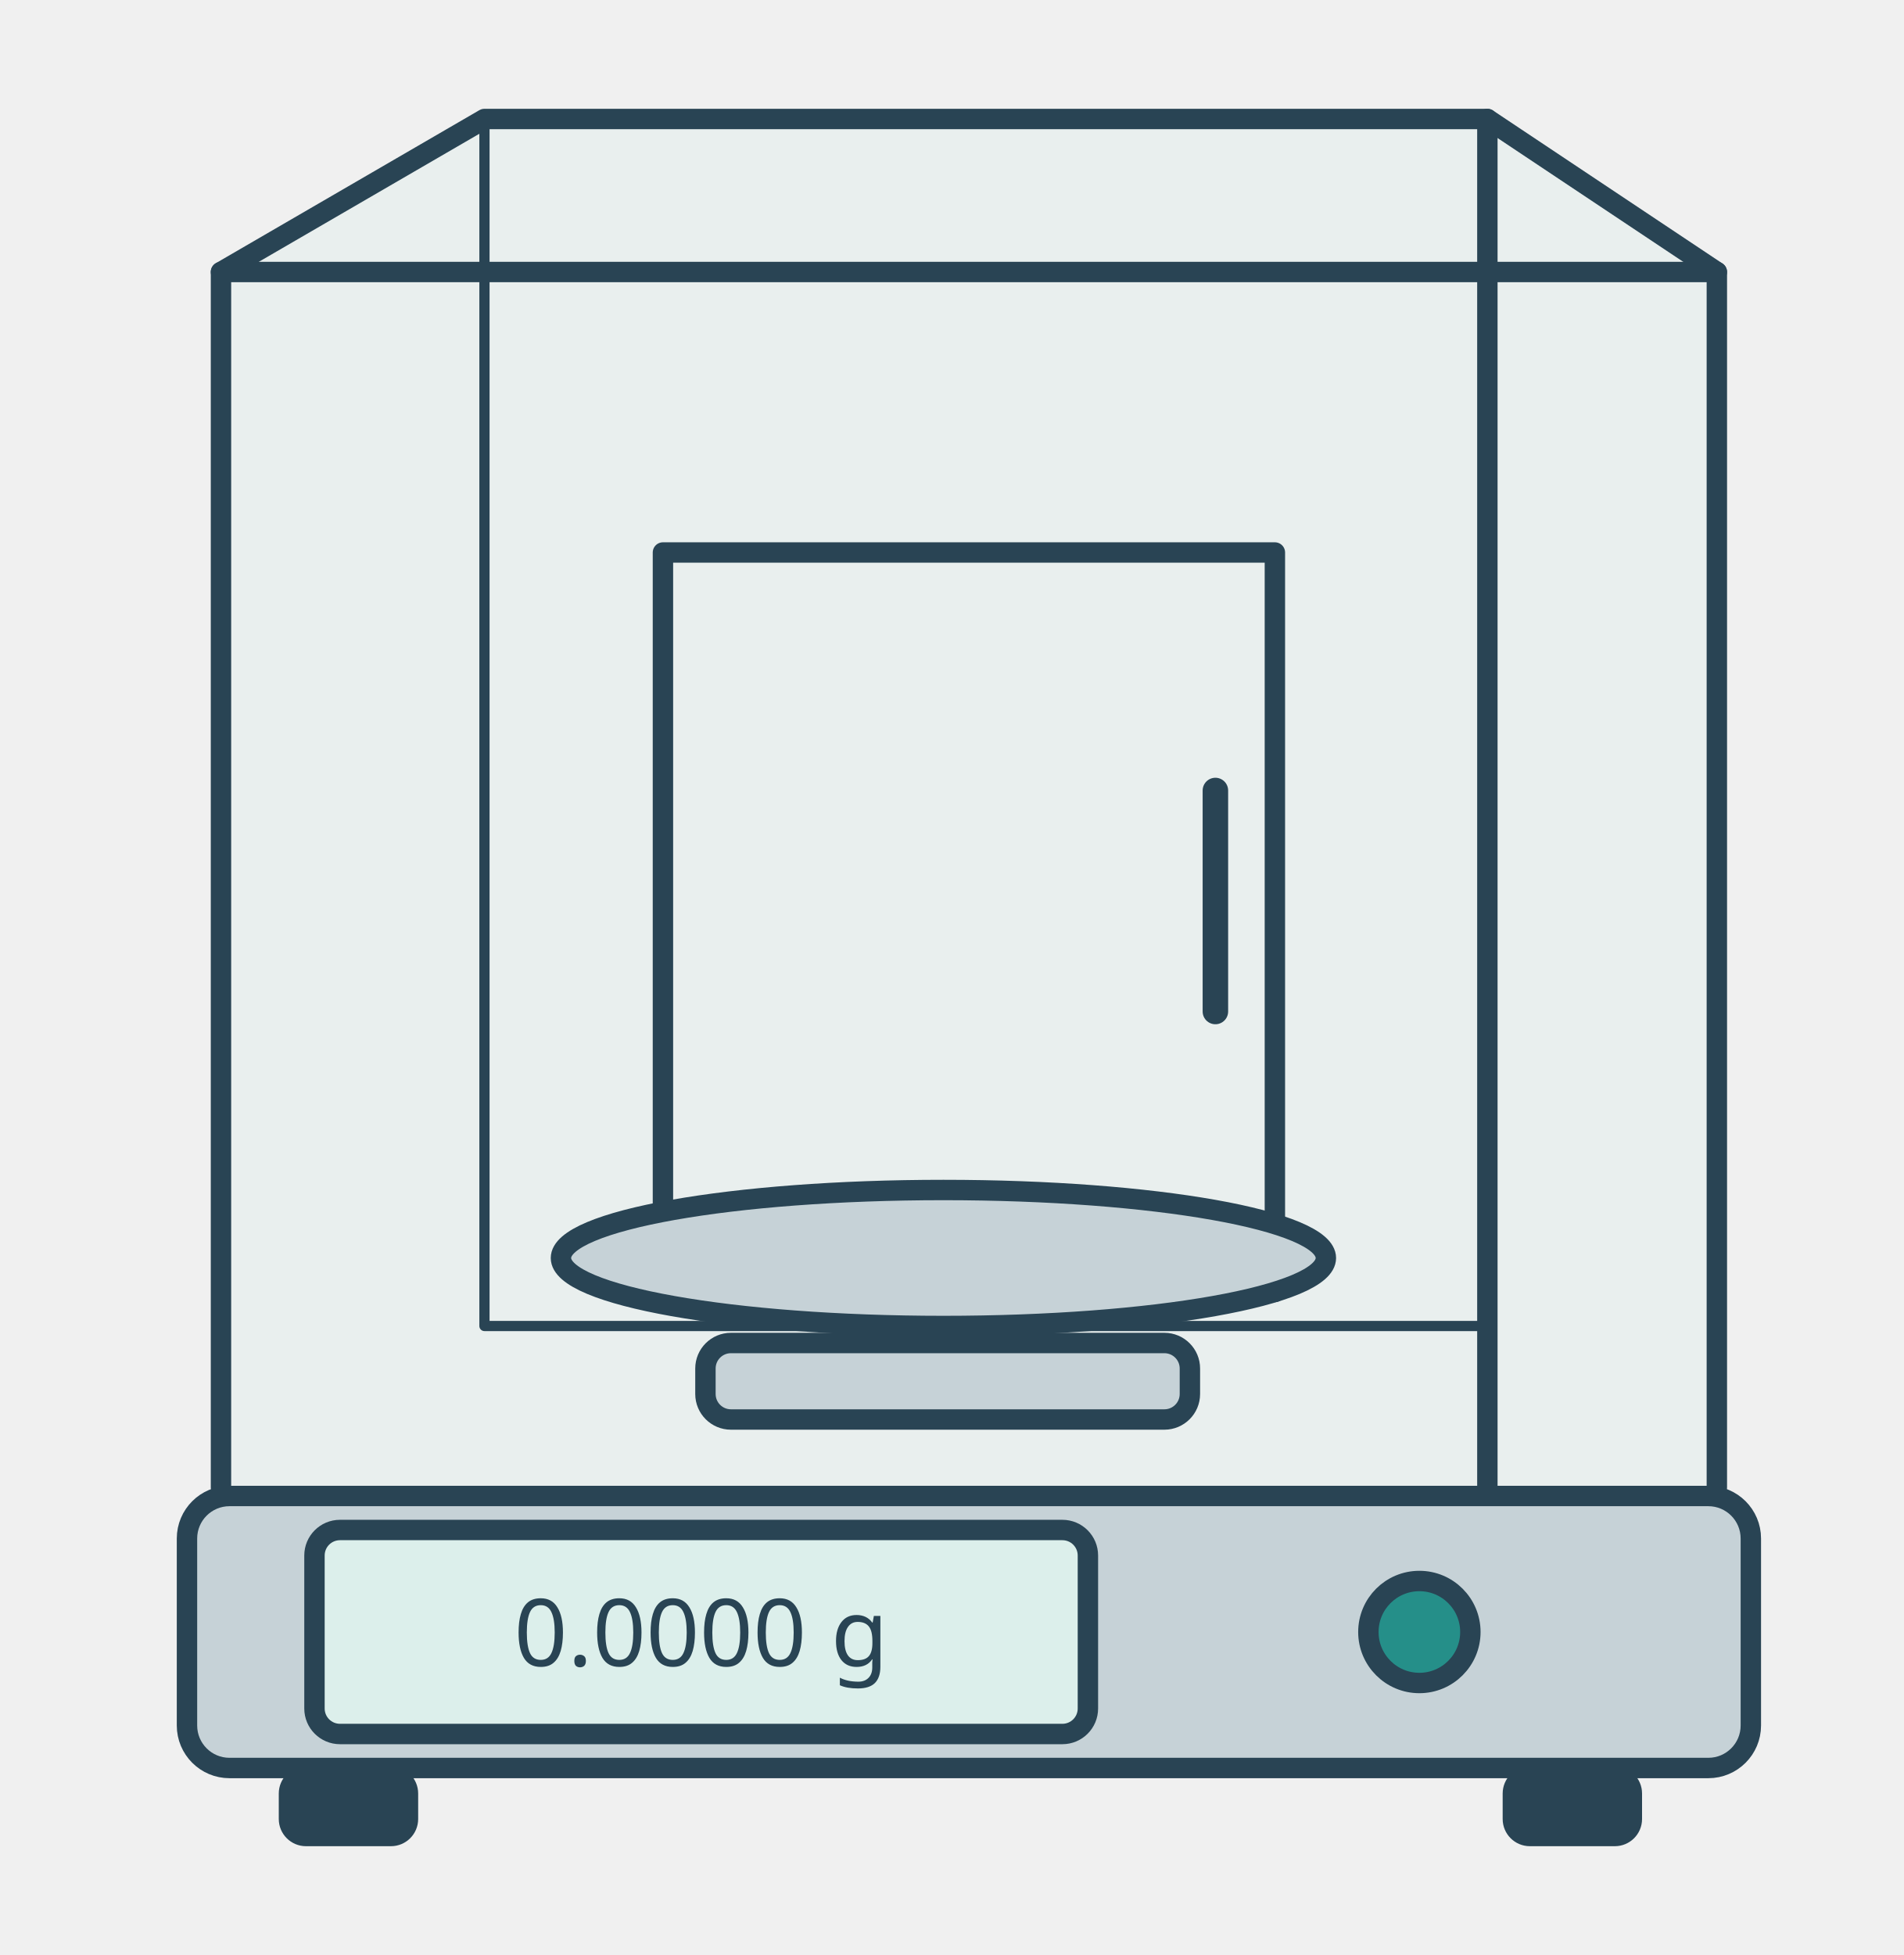
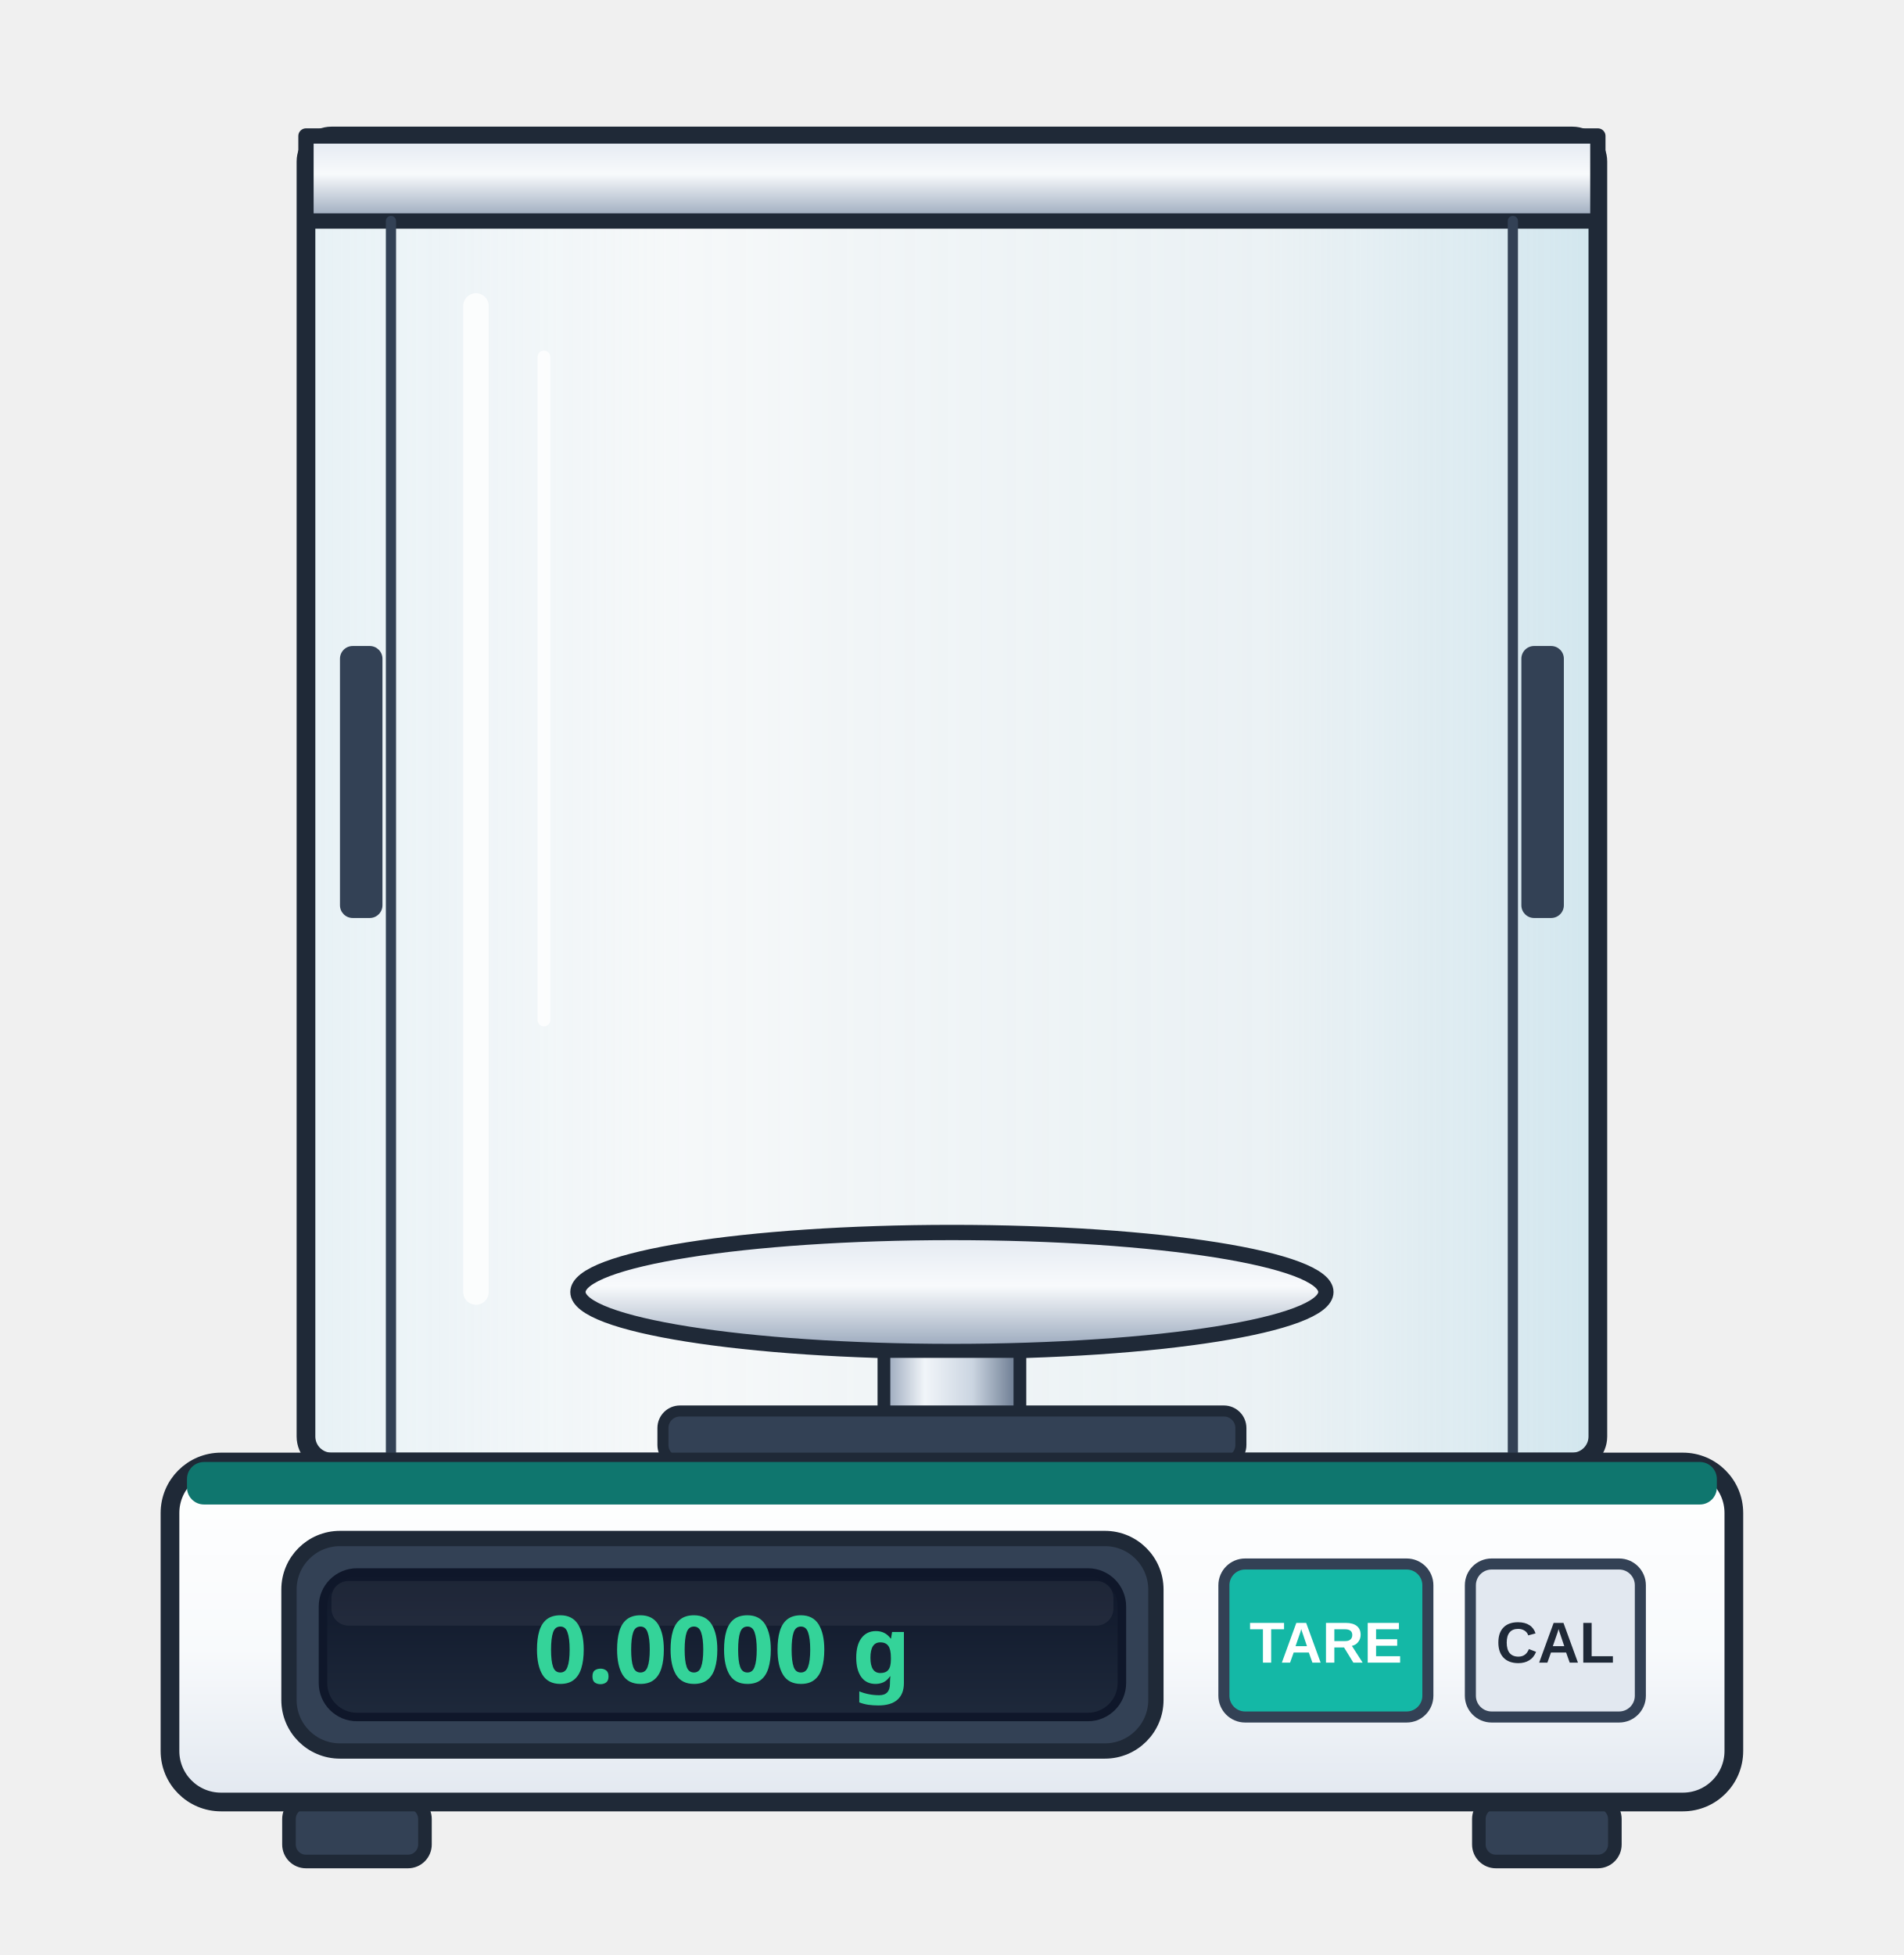
<svg xmlns="http://www.w3.org/2000/svg" width="224" height="230" viewBox="0 0 224 230">
-   <g stroke="#294454" stroke-width="2.4" stroke-linecap="round" stroke-linejoin="round" fill="none">
-     <path d="M26 175 V32 L57 14 H175 L202 32 V175" fill="#dcefeb" fill-opacity="0.35" />
-     <path d="M26 32 H175 V175 M175 14 V32 H202" fill="none" />
-     <path d="M57 14 V156 H175" fill="none" stroke-width="1.2" />
-     <rect x="78" y="65" width="72" height="87" fill="none" rx="0" />
-     <line x1="143" y1="93" x2="143" y2="119" stroke-width="3" />
-     <ellipse cx="111" cy="148" rx="45" ry="8" fill="#c6d2d7" />
-     <rect x="83" y="158" width="57" height="9" fill="#c6d2d7" rx="3" />
-     <rect x="22" y="176" width="184" height="32" fill="#c6d2d7" rx="5" />
-     <rect x="37" y="180" width="91" height="24" fill="#dcefeb" rx="3" />
-     <text x="82.5" y="196" fill="#294454" stroke="none" font-size="11" font-family="Segoe UI, sans-serif" text-anchor="middle">0.0000 g</text>
-     <ellipse cx="167" cy="192" rx="6" ry="6" fill="#258f89" />
-     <rect x="34" y="209" width="14" height="7" fill="#294454" rx="2" />
-     <rect x="178" y="209" width="14" height="7" fill="#294454" rx="2" />
+   <defs>
+     <linearGradient id="g-chassis" x1="0" y1="0" x2="0" y2="1">
+       <stop offset="0%" stop-color="#FFFFFF" />
+       <stop offset="55%" stop-color="#F8FAFC" />
+       <stop offset="100%" stop-color="#E2E8F0" />
+     </linearGradient>
+     <linearGradient id="g-chassis-h" x1="0" y1="0" x2="1" y2="0">
+       <stop offset="0%" stop-color="#E2E8F0" />
+       <stop offset="22%" stop-color="#F8FAFC" />
+       <stop offset="80%" stop-color="#F1F5F9" />
+       <stop offset="100%" stop-color="#CBD5E1" />
+     </linearGradient>
+     <linearGradient id="g-bezel" x1="0" y1="0" x2="0" y2="1">
+       <stop offset="0%" stop-color="#475569" />
+       <stop offset="100%" stop-color="#1E293B" />
+     </linearGradient>
+     <linearGradient id="g-metal" x1="0" y1="0" x2="1" y2="0">
+       <stop offset="0%" stop-color="#94A3B8" />
+       <stop offset="30%" stop-color="#F1F5F9" />
+       <stop offset="65%" stop-color="#CBD5E1" />
+       <stop offset="100%" stop-color="#64748B" />
+     </linearGradient>
+     <linearGradient id="g-metal-v" x1="0" y1="0" x2="0" y2="1">
+       <stop offset="0%" stop-color="#E2E8F0" />
+       <stop offset="45%" stop-color="#F8FAFC" />
+       <stop offset="100%" stop-color="#94A3B8" />
+     </linearGradient>
+     <linearGradient id="g-teal" x1="0" y1="0" x2="0" y2="1">
+       <stop offset="0%" stop-color="#14B8A6" />
+       <stop offset="100%" stop-color="#0F766E" />
+     </linearGradient>
+     <linearGradient id="g-glass" x1="0" y1="0" x2="1" y2="0">
+       <stop offset="0%" stop-color="#E6F2F7" stop-opacity="0.82" />
+       <stop offset="28%" stop-color="#F8FCFE" stop-opacity="0.65" />
+       <stop offset="75%" stop-color="#E6F2F7" stop-opacity="0.58" />
+       <stop offset="100%" stop-color="#CBE4EE" stop-opacity="0.80" />
+     </linearGradient>
+     <linearGradient id="g-liquid" x1="0" y1="0" x2="0" y2="1">
+       <stop offset="0%" stop-color="#99F6E4" stop-opacity="0.55" />
+       <stop offset="100%" stop-color="#14B8A6" stop-opacity="0.38" />
+     </linearGradient>
+     <linearGradient id="g-screen" x1="0" y1="0" x2="0" y2="1">
+       <stop offset="0%" stop-color="#0F172A" />
+       <stop offset="100%" stop-color="#1E293B" />
+     </linearGradient>
+     <linearGradient id="g-brass" x1="0" y1="0" x2="1" y2="0">
+       <stop offset="0%" stop-color="#B45309" />
+       <stop offset="35%" stop-color="#FDE68A" />
+       <stop offset="75%" stop-color="#F59E0B" />
+       <stop offset="100%" stop-color="#92400E" />
+     </linearGradient>
+     <linearGradient id="g-copper" x1="0" y1="0" x2="1" y2="0">
+       <stop offset="0%" stop-color="#9A3412" />
+       <stop offset="35%" stop-color="#FDBA74" />
+       <stop offset="70%" stop-color="#EA580C" />
+       <stop offset="100%" stop-color="#7C2D12" />
+     </linearGradient>
+     <linearGradient id="g-rubber" x1="0" y1="0" x2="1" y2="1">
+       <stop offset="0%" stop-color="#14B8A6" />
+       <stop offset="100%" stop-color="#115E59" />
+     </linearGradient>
+   </defs>
+   <g stroke="#1F2937" stroke-width="2.2" stroke-linecap="round" stroke-linejoin="round" fill="none">
+     <rect x="34" y="212" width="16" height="7" rx="2" fill="#334155" stroke="#1F2937" stroke-width="1.6" />
+     <rect x="174" y="212" width="16" height="7" rx="2" fill="#334155" stroke="#1F2937" stroke-width="1.6" />
+     <rect x="36" y="16" width="152" height="156" rx="3" fill="url(#g-glass)" stroke="#1F2937" stroke-width="2.2" />
+     <rect x="36" y="16" width="152" height="10" fill="url(#g-metal-v)" stroke="#1F2937" stroke-width="1.8" />
+     <line x1="46" y1="26" x2="46" y2="172" stroke="#334155" stroke-width="1.2" />
+     <line x1="178" y1="26" x2="178" y2="172" stroke="#334155" stroke-width="1.2" />
+     <rect x="40" y="76" width="5" height="32" rx="1.5" fill="#334155" stroke="none" />
+     <rect x="179" y="76" width="5" height="32" rx="1.5" fill="#334155" stroke="none" />
+     <line x1="56" y1="36" x2="56" y2="152" stroke="#FFFFFF" stroke-width="3" stroke-opacity="0.78" />
+     <line x1="64" y1="42" x2="64" y2="120" stroke="#FFFFFF" stroke-width="1.5" stroke-opacity="0.78" />
+     <ellipse cx="112" cy="152" rx="44" ry="7" fill="url(#g-metal-v)" stroke="#1F2937" stroke-width="1.8" />
+     <rect x="104" y="159" width="16" height="13" fill="url(#g-metal)" stroke="#1F2937" stroke-width="1.5" />
+     <rect x="78" y="166" width="68" height="6" rx="2" fill="#334155" stroke="#1F2937" stroke-width="1.3" />
+     <rect x="20" y="172" width="184" height="40" rx="6" fill="url(#g-chassis)" stroke="#1F2937" stroke-width="2.2" />
+     <rect x="22" y="172" width="180" height="5" rx="2" fill="#0F766E" stroke="none" />
+     <rect x="34" y="181" width="102" height="25" rx="6" fill="#334155" stroke="#1F2937" stroke-width="1.8" />
+     <rect x="38" y="185" width="94" height="17" rx="4" fill="url(#g-screen)" stroke="#0F172A" stroke-width="1" />
+     <rect x="39" y="186" width="92" height="5.25" rx="2" fill="#FFFFFF" fill-opacity="0.06" stroke="none" />
+     <text x="85" y="198" fill="#34D399" stroke="none" font-family="Consolas, Segoe UI, monospace" font-size="11" font-weight="700" text-anchor="middle">0.0000 g</text>
+     <rect x="144" y="184" width="24" height="18" rx="2.5" fill="#14B8A6" stroke="#334155" stroke-width="1.3" />
+     <text x="156" y="195.6" fill="#FFFFFF" stroke="none" font-family="Segoe UI, Arial, sans-serif" font-size="6.8" font-weight="700" text-anchor="middle">TARE</text>
+     <rect x="173" y="184" width="20" height="18" rx="2.5" fill="#E2E8F0" stroke="#334155" stroke-width="1.3" />
+     <text x="183" y="195.6" fill="#1F2937" stroke="none" font-family="Segoe UI, Arial, sans-serif" font-size="6.8" font-weight="700" text-anchor="middle">CAL</text>
  </g>
</svg>
